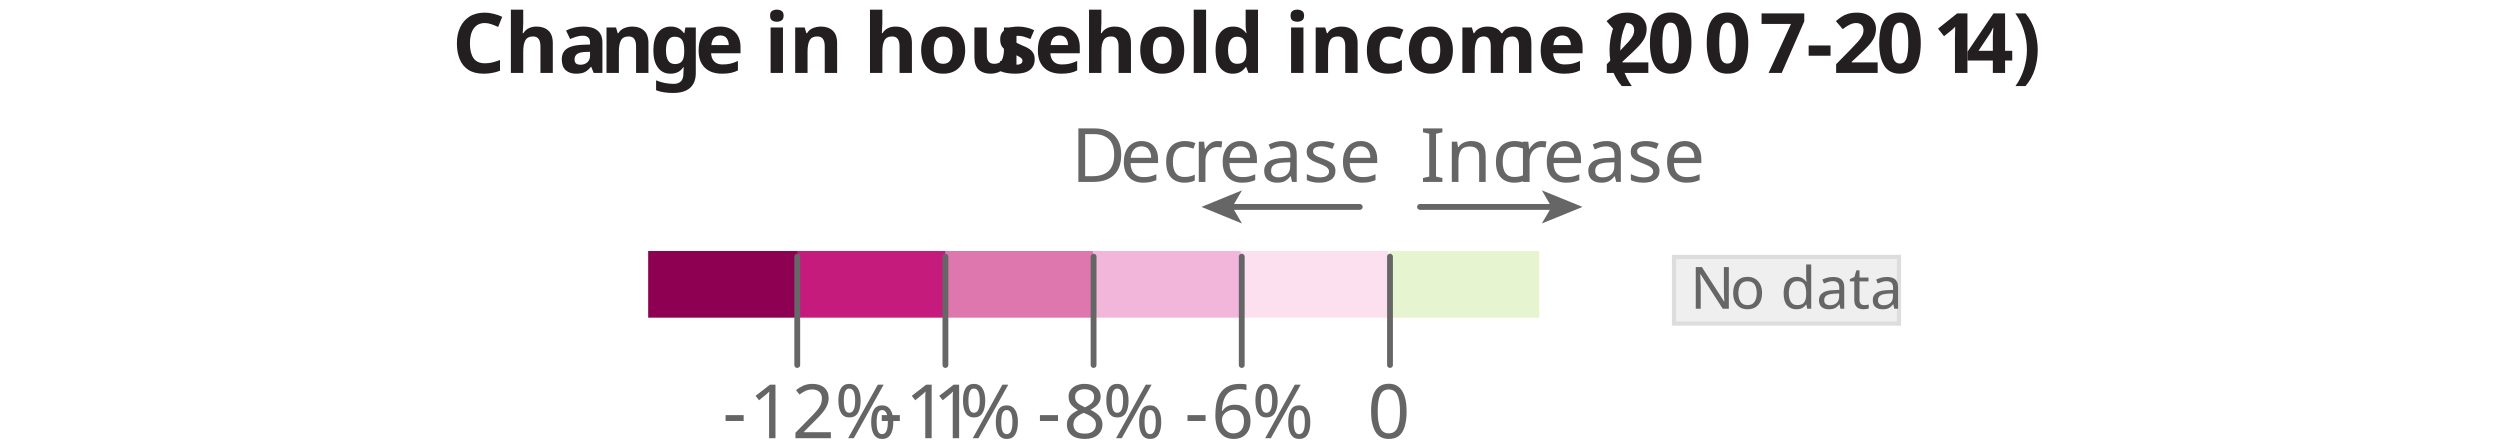
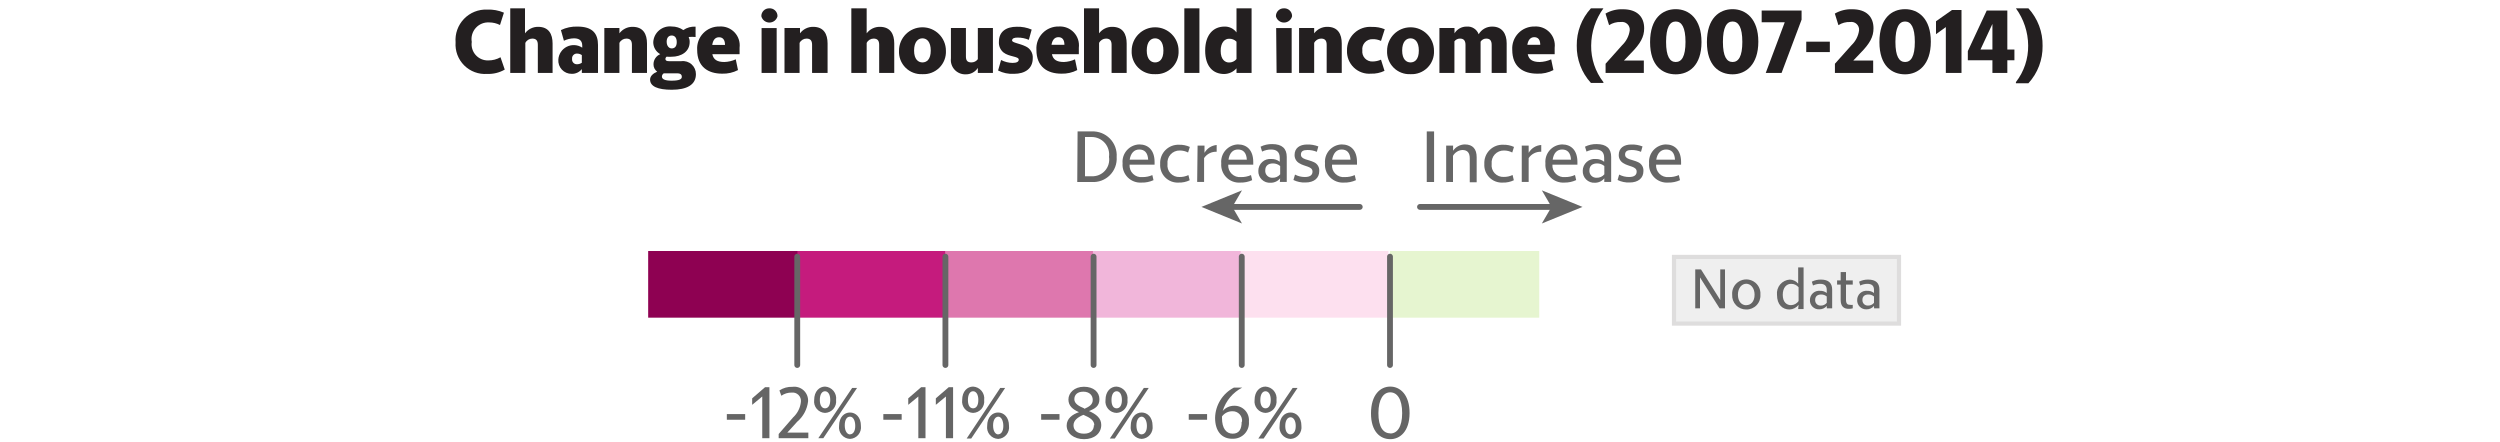
<svg xmlns="http://www.w3.org/2000/svg" viewBox="0 0 300 53">
  <g id="Work_area" data-name="Work area">
    <rect x="148.7" y="30.12" width="17.91" height="8" fill="#fde0ef" />
    <rect x="130.97" y="30.12" width="17.91" height="8" fill="#f1b6da" />
    <rect x="113.24" y="30.12" width="17.91" height="8" fill="#de77ae" />
    <rect x="95.51" y="30.12" width="17.91" height="8" fill="#c51b7d" />
    <rect x="77.78" y="30.12" width="17.91" height="8" fill="#8e0152" />
    <rect x="166.8" y="30.12" width="17.91" height="8" fill="#e6f5d0" />
    <line x1="95.67" y1="30.8" x2="95.67" y2="43.8" fill="none" stroke="#666" stroke-linecap="round" stroke-linejoin="round" stroke-width="0.7" />
    <line x1="113.45" y1="30.8" x2="113.45" y2="43.8" fill="none" stroke="#666" stroke-linecap="round" stroke-linejoin="round" stroke-width="0.7" />
    <line x1="131.23" y1="30.8" x2="131.23" y2="43.8" fill="none" stroke="#666" stroke-linecap="round" stroke-linejoin="round" stroke-width="0.7" />
    <line x1="149.01" y1="30.8" x2="149.01" y2="43.8" fill="none" stroke="#666" stroke-linecap="round" stroke-linejoin="round" stroke-width="0.7" />
    <line x1="166.8" y1="30.8" x2="166.8" y2="43.8" fill="none" stroke="#666" stroke-linecap="round" stroke-linejoin="round" stroke-width="0.7" />
-     <text transform="translate(65.67 52.58)" font-size="9" fill="#656565" font-family="McClatchySansText-Regular, McClatchy Sans Text">
-       <tspan letter-spacing="1.12em">	</tspan>
-       <tspan x="11.99" y="0" letter-spacing="0.8em">	</tspan>
-       <tspan x="21.04" y="0" letter-spacing="0em">-</tspan>
-       <tspan x="24.2" y="0">12%</tspan>
-       <tspan x="38.01" y="0" letter-spacing="-0.01em">	</tspan>
-       <tspan x="39.78" y="0" letter-spacing="0em">-</tspan>
-       <tspan x="42.94" y="0">1</tspan>
-       <tspan x="46.24" y="0" letter-spacing="-0.01em">1</tspan>
-       <tspan x="49.45" y="0">%</tspan>
-       <tspan x="55.77" y="0" letter-spacing="0.12em">	</tspan>
-       <tspan x="58.76" y="0" letter-spacing="0em">-</tspan>
-       <tspan x="61.92" y="0" letter-spacing="-0.02em">8</tspan>
-       <tspan x="66.65" y="0">%</tspan>
-       <tspan x="72.97" y="0" letter-spacing="0.18em">	</tspan>
-       <tspan x="76.47" y="0">-</tspan>
-       <tspan x="79.67" y="0" letter-spacing="0em">6</tspan>
-       <tspan x="84.54" y="0">%</tspan>
-       <tspan x="90.86" y="0" letter-spacing="0.63em">	</tspan>
-       <tspan x="98.42" y="0">0</tspan>
-       <tspan x="103.9" y="0" letter-spacing="2.23em">	</tspan>
-     </text>
+     <path d="M87.22,50.37v-.68h2.2v.68Z" fill="#656565" />
+     <path d="M91.47,47.58l-1.21,1V47.8l1.55-1.34h.52v6.12h-.86Z" fill="#656565" />
+     <path d="M93.44,52.58v-.5l1.74-2a2.94,2.94,0,0,0,.93-1.87A1,1,0,0,0,95,47.11a2.08,2.08,0,0,0-1.24.38l-.23-.64a2.67,2.67,0,0,1,1.56-.43,1.66,1.66,0,0,1,1.88,1.74,3.77,3.77,0,0,1-1.31,2.45l-1.18,1.3H97v.67Z" fill="#656565" />
+     <path d="M99,49.55A1.37,1.37,0,0,1,97.7,48c0-1.05.63-1.61,1.31-1.61A1.42,1.42,0,0,1,100.33,48,1.38,1.38,0,0,1,99,49.55Zm3.26-3h.59L98.8,52.58h-.6ZM99,49c.34,0,.63-.29.63-1s-.29-1.05-.63-1.05-.62.33-.62,1.05S98.68,49,99,49Zm3,3.67a1.38,1.38,0,0,1-1.31-1.57c0-1.05.63-1.6,1.31-1.6s1.31.55,1.31,1.6A1.39,1.39,0,0,1,102,52.67Zm0-.55c.32,0,.63-.3.63-1S102.36,50,102,50s-.63.33-.63,1.05S101.69,52.13,102,52.13Z" fill="#656565" />
+     <path d="M106,50.37v-.68h2.2v.68Z" fill="#656565" />
+     <path d="M110.2,47.58l-1.21,1V47.8l1.55-1.34h.52v6.12h-.86Z" fill="#656565" />
+     <path d="M113.51,47.58l-1.21,1V47.8l1.55-1.34h.52v6.12h-.86Z" fill="#656565" />
+     <path d="M116.77,49.55A1.37,1.37,0,0,1,115.46,48c0-1.05.63-1.61,1.31-1.61A1.42,1.42,0,0,1,118.1,48,1.38,1.38,0,0,1,116.77,49.55Zm3.26-3h.59l-4.07,6.07H116ZM116.77,49c.34,0,.63-.29.63-1s-.29-1.05-.63-1.05-.62.33-.62,1.05S116.44,49,116.77,49Zm3,3.67a1.38,1.38,0,0,1-1.31-1.57c0-1.05.63-1.6,1.31-1.6s1.31.55,1.31,1.6A1.39,1.39,0,0,1,119.8,52.67Zm0-.55c.32,0,.63-.3.63-1S120.12,50,119.8,50s-.63.33-.63,1.05S119.46,52.13,119.8,52.13Z" fill="#656565" />
+     <path d="M124.94,50.37v-.68h2.2v.68Z" fill="#656565" />
+     <path d="M128,51.06c0-.83.69-1.34,1.48-1.6-.73-.32-1.27-.74-1.27-1.52s.7-1.53,1.86-1.53,1.86.64,1.86,1.49-.54,1.14-1.25,1.43c.85.36,1.47.84,1.47,1.66,0,1-.82,1.71-2.06,1.71S128,52,128,51.06Zm3.32,0c0-.6-.48-.93-1.31-1.28-.66.27-1.19.66-1.19,1.26s.45,1,1.26,1S131.27,51.61,131.27,51Zm-1.19-2c.6-.27,1-.52,1-1.07S130.73,47,130,47s-1.08.39-1.08.91S129.46,48.74,130.09,49Z" fill="#656565" />
+     <path d="M134,49.55A1.37,1.37,0,0,1,132.66,48c0-1.05.63-1.61,1.31-1.61A1.42,1.42,0,0,1,135.3,48,1.38,1.38,0,0,1,134,49.55Zm3.26-3h.59l-4.07,6.07h-.6ZM134,49c.34,0,.63-.29.63-1s-.29-1.05-.63-1.05-.62.33-.62,1.05S133.64,49,134,49Zm3,3.67a1.38,1.38,0,0,1-1.31-1.57c0-1.05.63-1.6,1.31-1.6s1.31.55,1.31,1.6A1.39,1.39,0,0,1,137,52.67Zm0-.55c.32,0,.63-.3.63-1S137.32,50,137,50s-.63.33-.63,1.05S136.66,52.13,137,52.13Z" fill="#656565" />
+     <path d="M142.65,50.37v-.68h2.2v.68Z" fill="#656565" />
+     <path d="M145.81,50.14a4.2,4.2,0,0,1,2.26-3.63h1v0a4.72,4.72,0,0,0-2.35,2.81,1.82,1.82,0,0,1,1.39-.63,1.73,1.73,0,0,1,1.76,1.89,1.9,1.9,0,0,1-1.93,2.07C146.62,52.69,145.81,51.75,145.81,50.14Zm3.23.48a1.12,1.12,0,0,0-1.16-1.27,1.53,1.53,0,0,0-1.24.62,1.64,1.64,0,0,0,0,.21c0,1.21.5,1.86,1.28,1.86S149,51.49,149,50.61Z" fill="#656565" />
+     <path d="M151.86,49.55A1.37,1.37,0,0,1,150.55,48c0-1.05.63-1.61,1.31-1.61A1.42,1.42,0,0,1,153.18,48,1.38,1.38,0,0,1,151.86,49.55Zm3.26-3h.59l-4.07,6.07H151ZM151.86,49c.34,0,.63-.29.63-1s-.29-1.05-.63-1.05-.62.33-.62,1.05S151.53,49,151.86,49Zm3,3.67a1.38,1.38,0,0,1-1.31-1.57c0-1.05.63-1.6,1.31-1.6s1.31.55,1.31,1.6A1.39,1.39,0,0,1,154.89,52.67Zm0-.55c.32,0,.63-.3.63-1s-.31-1.05-.63-1.05-.63.33-.63,1.05S154.54,52.13,154.89,52.13Z" fill="#656565" />
+     <path d="M166.83,52.7c-1.21,0-2.32-.91-2.31-3.12s1.11-3.19,2.31-3.19,2.33,1,2.32,3.19S168,52.7,166.83,52.7Zm0-.68c.82,0,1.43-.76,1.43-2.45s-.61-2.49-1.43-2.49-1.41.81-1.42,2.49S166,52,166.83,52Z" fill="#656565" />
    <line x1="170.4" y1="24.83" x2="186.44" y2="24.83" fill="none" stroke="#666" stroke-linecap="round" stroke-linejoin="round" stroke-width="0.7" />
    <polygon points="189.9 24.83 185.02 26.82 186.18 24.83 185.02 22.84 189.9 24.83" fill="#666" />
    <line x1="147.63" y1="24.83" x2="163.17" y2="24.83" fill="none" stroke="#666" stroke-linecap="round" stroke-linejoin="round" stroke-width="0.7" />
    <polygon points="144.17 24.83 149.04 26.82 147.88 24.83 149.04 22.84 144.17 24.83" fill="#666" />
-     <text transform="translate(128.53 21.83)" font-size="9" fill="#666" font-family="McClatchySansText-Regular, McClatchy Sans Text">
-       <tspan letter-spacing="-0.01em">D</tspan>
-       <tspan x="5.83" y="0">ec</tspan>
-       <tspan x="14.56" y="0" letter-spacing="-0.01em">r</tspan>
-       <tspan x="17.69" y="0" letter-spacing="0em">ease</tspan>
-     </text>
-     <text transform="translate(170.4 21.83)" font-size="9" fill="#666" font-family="McClatchySansText-Regular, McClatchy Sans Text">Inc<tspan x="11.59" y="0" letter-spacing="-0.01em">r</tspan>
-       <tspan x="14.71" y="0">ease</tspan>
-     </text>
-     <text transform="translate(54.25 8.75)" font-size="10" fill="#231f20" font-family="McClatchySans-Bold, McClatchy Sans" font-weight="700" letter-spacing="-0.01em">Cha<tspan x="17.75" y="0" letter-spacing="-0.01em">n</tspan>
-       <tspan x="23.7" y="0" letter-spacing="-0.03em">g</tspan>
-       <tspan x="29.13" y="0">e in hou</tspan>
-       <tspan x="65.32" y="0" letter-spacing="-0.01em">s</tspan>
-       <tspan x="69.84" y="0" letter-spacing="-0.01em">ehold income (</tspan>
-       <tspan x="138.16" y="0" letter-spacing="-0.01em">2</tspan>
-       <tspan x="143.38" y="0">0</tspan>
-       <tspan x="150.2" y="0" letter-spacing="-0.03em">0</tspan>
-       <tspan x="156.87" y="0">7-</tspan>
-       <tspan x="165.68" y="0" letter-spacing="0em">2</tspan>
-       <tspan x="170.9" y="0">0</tspan>
-       <tspan x="177.72" y="0" letter-spacing="-0.03em">1</tspan>
-       <tspan x="181.67" y="0" letter-spacing="-0.01em">4)</tspan>
-     </text>
+     <path d="M129.31,15.77H131a2.87,2.87,0,0,1,3,3.07,2.81,2.81,0,0,1-3,3h-1.73Zm.89.67v4.71H131a2,2,0,0,0,2.08-2.32,2.1,2.1,0,0,0-2.1-2.39Z" fill="#666" />
+     <path d="M137,21.91a2.14,2.14,0,0,1-2.29-2.31,2.08,2.08,0,0,1,2-2.27c1.11,0,1.84.73,1.84,2.11v.32h-3a1.39,1.39,0,0,0,1.53,1.49,2.83,2.83,0,0,0,1.2-.24l.14.61A3.2,3.2,0,0,1,137,21.91Zm-1.42-2.75h2.2c-.05-.87-.46-1.22-1.07-1.22S135.68,18.38,135.56,19.17Z" fill="#666" />
+     <path d="M142.76,21.63a2.81,2.81,0,0,1-1.32.28,2.1,2.1,0,0,1-2.22-2.24,2.18,2.18,0,0,1,2.28-2.3,2.9,2.9,0,0,1,1.28.26l-.21.67a2.14,2.14,0,0,0-1-.24,1.45,1.45,0,0,0-1.47,1.61,1.39,1.39,0,0,0,1.45,1.57,2.38,2.38,0,0,0,1.06-.23Z" fill="#666" />
+     <path d="M143.71,17.47h.83v.87A1.86,1.86,0,0,1,146,17.4v.81a1.72,1.72,0,0,0-1.51.76v2.86h-.83Z" fill="#666" />
+     <path d="M148.84,21.91a2.14,2.14,0,0,1-2.29-2.31,2.08,2.08,0,0,1,2-2.27c1.11,0,1.84.73,1.84,2.11v.32h-3a1.39,1.39,0,0,0,1.53,1.49,2.83,2.83,0,0,0,1.2-.24l.14.61A3.2,3.2,0,0,1,148.84,21.91Zm-1.42-2.75h2.2c-.05-.87-.46-1.22-1.07-1.22S147.53,18.38,147.42,19.17Z" fill="#666" />
+     <path d="M153.62,21.4a1.45,1.45,0,0,1-1.14.53A1.37,1.37,0,0,1,151,20.49a1.42,1.42,0,0,1,1.57-1.41,1.54,1.54,0,0,1,1,.33v-.47c0-.72-.4-1-1.05-1a2.5,2.5,0,0,0-1.07.25l-.18-.59a3,3,0,0,1,1.4-.31c1.18,0,1.74.54,1.74,1.54v3h-.83Zm0-.48v-1a1.34,1.34,0,0,0-.86-.31c-.52,0-.93.24-.93.83a.82.82,0,0,0,.87.89A1.14,1.14,0,0,0,153.62,20.92Z" fill="#666" />
+     <path d="M156.89,18c-.49,0-.78.14-.78.55,0,.6.88.58,1.56.91a1.08,1.08,0,0,1,.64,1.08c0,.83-.62,1.36-1.66,1.36a3,3,0,0,1-1.44-.3l.19-.65a2.5,2.5,0,0,0,1.19.29c.68,0,.91-.28.91-.65,0-.64-.95-.59-1.58-1a1.1,1.1,0,0,1-.57-1c0-.81.6-1.25,1.51-1.25a3.5,3.5,0,0,1,1.34.23l-.18.65A2.83,2.83,0,0,0,156.89,18Z" fill="#666" />
+     <path d="M161.28,21.91A2.14,2.14,0,0,1,159,19.6a2.08,2.08,0,0,1,2-2.27c1.11,0,1.84.73,1.84,2.11v.32h-3a1.39,1.39,0,0,0,1.53,1.49,2.83,2.83,0,0,0,1.2-.24l.14.61A3.2,3.2,0,0,1,161.28,21.91Zm-1.42-2.75h2.2c-.05-.87-.46-1.22-1.07-1.22S160,18.38,159.85,19.17Z" fill="#666" />
+     <path d="M171.21,15.77h.88v6.07h-.88Z" fill="#666" />
+     <path d="M173.54,21.83V17.47h.83v.62a1.74,1.74,0,0,1,1.41-.76c.95,0,1.42.55,1.42,1.54v3h-.83V19c0-.7-.31-1-.89-1a1.38,1.38,0,0,0-1.12.7v3.14Z" fill="#666" />
+     <path d="M181.66,21.63a2.81,2.81,0,0,1-1.32.28,2.1,2.1,0,0,1-2.22-2.24,2.18,2.18,0,0,1,2.28-2.3,2.9,2.9,0,0,1,1.28.26l-.21.67a2.14,2.14,0,0,0-1-.24A1.45,1.45,0,0,0,179,19.66a1.39,1.39,0,0,0,1.45,1.57,2.38,2.38,0,0,0,1.06-.23Z" fill="#666" />
+     <path d="M182.61,17.47h.83v.87a1.86,1.86,0,0,1,1.51-.94v.81a1.72,1.72,0,0,0-1.51.76v2.86h-.83Z" fill="#666" />
+     <path d="M187.74,21.91a2.14,2.14,0,0,1-2.29-2.31,2.08,2.08,0,0,1,2-2.27c1.11,0,1.84.73,1.84,2.11v.32h-3a1.39,1.39,0,0,0,1.53,1.49A2.83,2.83,0,0,0,189,21l.14.61A3.2,3.2,0,0,1,187.74,21.91Zm-1.42-2.75h2.2c-.05-.87-.46-1.22-1.07-1.22S186.43,18.38,186.32,19.17Z" fill="#666" />
+     <path d="M192.52,21.4a1.45,1.45,0,0,1-1.14.53,1.37,1.37,0,0,1-1.45-1.44,1.42,1.42,0,0,1,1.57-1.41,1.54,1.54,0,0,1,1,.33v-.47c0-.72-.4-1-1.05-1a2.5,2.5,0,0,0-1.07.25l-.18-.59a3,3,0,0,1,1.4-.31c1.18,0,1.74.54,1.74,1.54v3h-.83Zm0-.48v-1a1.34,1.34,0,0,0-.86-.31c-.52,0-.93.24-.93.83a.82.82,0,0,0,.87.89A1.14,1.14,0,0,0,192.52,20.92Z" fill="#666" />
+     <path d="M195.79,18c-.49,0-.78.14-.78.55,0,.6.88.58,1.56.91a1.08,1.08,0,0,1,.64,1.08c0,.83-.62,1.36-1.66,1.36a3,3,0,0,1-1.44-.3l.19-.65a2.5,2.5,0,0,0,1.19.29c.68,0,.91-.28.91-.65,0-.64-.95-.59-1.58-1a1.1,1.1,0,0,1-.57-1c0-.81.6-1.25,1.51-1.25a3.5,3.5,0,0,1,1.34.23l-.18.65A2.83,2.83,0,0,0,195.79,18Z" fill="#666" />
+     <path d="M200.18,21.91a2.14,2.14,0,0,1-2.29-2.31,2.08,2.08,0,0,1,2-2.27c1.11,0,1.84.73,1.84,2.11v.32h-3a1.39,1.39,0,0,0,1.53,1.49,2.83,2.83,0,0,0,1.2-.24l.14.61A3.2,3.2,0,0,1,200.18,21.91Zm-1.42-2.75H201c-.05-.87-.46-1.22-1.07-1.22S198.87,18.38,198.75,19.17Z" fill="#666" />
+     <path d="M60.57,8.35a3.89,3.89,0,0,1-2.11.52,3.54,3.54,0,0,1-3.79-3.78,3.65,3.65,0,0,1,3.8-3.94,4.59,4.59,0,0,1,2,.37L60,3a2.89,2.89,0,0,0-1.29-.31,2,2,0,0,0-2.1,2.34,1.94,1.94,0,0,0,2,2.22,2.9,2.9,0,0,0,1.45-.38Z" fill="#231f20" />
+     <path d="M61.23,8.75V1H63V4a1.94,1.94,0,0,1,1.58-.78c1.27,0,1.73.87,1.73,2V8.75H64.54V5.38c0-.51-.2-.75-.67-.75a.94.94,0,0,0-.83.52v3.6Z" fill="#231f20" />
+     <path d="M69.82,8.29a1.49,1.49,0,0,1-1.22.57A1.59,1.59,0,0,1,67,7.15a1.85,1.85,0,0,1,2.87-1.43V5.48c0-.71-.48-.88-1-.88a2.83,2.83,0,0,0-1.2.29l-.36-1.28a4.22,4.22,0,0,1,2-.42c1.8,0,2.45.85,2.45,2.2V8.75H69.82Zm0-.77V6.61a1,1,0,0,0-.57-.18.57.57,0,0,0-.6.64.57.57,0,0,0,.6.64A1,1,0,0,0,69.82,7.53Z" fill="#231f20" />
+     <path d="M72.52,8.75V3.36h1.81V4a1.94,1.94,0,0,1,1.58-.78c1.27,0,1.73.87,1.73,2V8.75H75.83V5.38c0-.51-.2-.75-.67-.75a.94.94,0,0,0-.83.52v3.6Z" fill="#231f20" />
+     <path d="M80.61,10.77c-1.68,0-2.6-.4-2.6-1.22,0-.44.39-.75.85-.95a1.06,1.06,0,0,1-.44-.87,1.31,1.31,0,0,1,.81-1.23,1.64,1.64,0,0,1-.84-1.45,2,2,0,0,1,2.23-1.87A2.4,2.4,0,0,1,82,3.61a2.28,2.28,0,0,1,1.47-.41V4.44a4,4,0,0,0-.83,0,1.36,1.36,0,0,1,.12.61c0,1.14-1,1.76-2.18,1.76A3.2,3.2,0,0,1,80,6.8a.35.35,0,0,0-.15.28c0,.17.13.26.41.26h1.51A1.55,1.55,0,0,1,83.51,8.9C83.51,10.18,82.42,10.77,80.61,10.77Zm1.21-1.56c0-.2-.11-.41-.54-.41H79.65a.47.47,0,0,0-.22.39c0,.3.33.49,1.14.49C81.55,9.68,81.82,9.5,81.82,9.21ZM80.6,5.81c.3,0,.61-.16.61-.76s-.31-.79-.61-.79S80,4.46,80,5,80.3,5.81,80.6,5.81Z" fill="#231f20" />
+     <path d="M86.66,8.84c-1.67,0-3-.8-3-2.86a2.63,2.63,0,0,1,2.7-2.8,2.27,2.27,0,0,1,2.39,2.55V6.5H85.48c.13.64.56.94,1.44.94a3.53,3.53,0,0,0,1.37-.32l.27,1.29A3.86,3.86,0,0,1,86.66,8.84ZM85.47,5.39H87c0-.59-.24-.92-.72-.92S85.55,4.84,85.47,5.39Z" fill="#231f20" />
+     <path d="M92.3,1a.93.93,0,0,1,1,.95,1,1,0,0,1-1.94,0A.93.93,0,0,1,92.3,1Zm-.91,2.37H93.2V8.75H91.39Z" fill="#231f20" />
+     <path d="M94.14,8.75V3.36H96V4a1.94,1.94,0,0,1,1.58-.78c1.27,0,1.73.87,1.73,2V8.75H97.45V5.38c0-.51-.2-.75-.67-.75a.94.94,0,0,0-.83.52v3.6Z" fill="#231f20" />
+     <path d="M102.16,8.75V1H104V4a1.94,1.94,0,0,1,1.58-.78c1.27,0,1.73.87,1.73,2V8.75h-1.81V5.38c0-.51-.2-.75-.67-.75a.94.94,0,0,0-.83.52v3.6Z" fill="#231f20" />
+     <path d="M110.69,8.9a2.68,2.68,0,0,1-2.81-2.81,2.81,2.81,0,1,1,5.63,0A2.68,2.68,0,0,1,110.69,8.9Zm0-1.41c.51,0,1-.35,1-1.42s-.48-1.47-1-1.47-1,.41-1,1.47S110.2,7.49,110.69,7.49Z" fill="#231f20" />
+     <path d="M117.34,8.15a1.68,1.68,0,0,1-1.46.77A1.72,1.72,0,0,1,114.11,7V3.36h1.8V6.78c0,.51.2.71.67.71a.94.94,0,0,0,.76-.39V3.36h1.81V8.75h-1.81Z" fill="#231f20" />
+     <path d="M122.11,4.51c-.37,0-.66.08-.66.35s.89.34,1.64.71A1.44,1.44,0,0,1,123.93,7c0,1.22-.91,1.86-2.26,1.86a3.73,3.73,0,0,1-1.9-.4l.36-1.26a3.08,3.08,0,0,0,1.38.35c.52,0,.74-.16.74-.39,0-.42-1.15-.32-1.84-.87A1.53,1.53,0,0,1,119.87,5c0-1.2.86-1.79,2.14-1.79a4.18,4.18,0,0,1,1.79.34l-.34,1.23A3.36,3.36,0,0,0,122.11,4.51Z" fill="#231f20" />
+     <path d="M127.37,8.84c-1.67,0-3-.8-3-2.86a2.63,2.63,0,0,1,2.7-2.8,2.27,2.27,0,0,1,2.39,2.55V6.5h-3.23c.13.64.56.94,1.44.94A3.53,3.53,0,0,0,129,7.12l.27,1.29A3.86,3.86,0,0,1,127.37,8.84Zm-1.19-3.46h1.55c0-.59-.24-.92-.72-.92S126.26,4.84,126.18,5.39Z" fill="#231f20" />
+     <path d="M130.08,8.75V1h1.81V4a1.94,1.94,0,0,1,1.58-.78c1.27,0,1.73.87,1.73,2V8.75h-1.81V5.38c0-.51-.2-.75-.67-.75a.94.94,0,0,0-.83.52v3.6Z" fill="#231f20" />
+     <path d="M138.61,8.9a2.68,2.68,0,0,1-2.81-2.81,2.81,2.81,0,1,1,5.63,0A2.68,2.68,0,0,1,138.61,8.9Zm0-1.41c.51,0,1-.35,1-1.42s-.48-1.47-1-1.47-1,.41-1,1.47S138.12,7.49,138.61,7.49Z" fill="#231f20" />
+     <path d="M142.12,1h1.81V8.75h-1.81Z" fill="#231f20" />
+     <path d="M148.38,8.2a2,2,0,0,1-1.48.68c-1.32,0-2.28-.89-2.28-2.81s1-2.88,2.31-2.88a1.72,1.72,0,0,1,1.45.7V1h1.81V8.75h-1.81Zm0-1.11V5a1.19,1.19,0,0,0-.9-.35c-.47,0-1,.39-1,1.46s.56,1.39,1,1.39A1.14,1.14,0,0,0,148.38,7.09Z" fill="#231f20" />
+     <path d="M154.05,1a.93.93,0,0,1,1,.95,1,1,0,0,1-1.94,0A.93.93,0,0,1,154.05,1Zm-.91,2.37H155V8.75h-1.81Z" fill="#231f20" />
+     <path d="M155.89,8.75V3.36h1.81V4a1.94,1.94,0,0,1,1.58-.78c1.27,0,1.73.87,1.73,2V8.75H159.2V5.38c0-.51-.2-.75-.67-.75a.94.94,0,0,0-.83.52v3.6Z" fill="#231f20" />
+     <path d="M166.14,8.5a3.44,3.44,0,0,1-1.61.34,2.67,2.67,0,0,1-2.89-2.77,2.77,2.77,0,0,1,3-2.84,3.7,3.7,0,0,1,1.53.28l-.45,1.4a2.22,2.22,0,0,0-1-.21,1.2,1.2,0,0,0-1.24,1.35,1.19,1.19,0,0,0,1.24,1.33,2.58,2.58,0,0,0,1-.22Z" fill="#231f20" />
+     <path d="M169.26,8.9a2.68,2.68,0,0,1-2.81-2.81,2.81,2.81,0,1,1,5.63,0A2.68,2.68,0,0,1,169.26,8.9Zm0-1.41c.51,0,1-.35,1-1.42s-.48-1.47-1-1.47-1,.41-1,1.47S168.77,7.49,169.26,7.49Z" fill="#231f20" />
+     <path d="M172.73,8.75V3.36h1.81V4A1.69,1.69,0,0,1,176,3.19a1.4,1.4,0,0,1,1.44.92,1.85,1.85,0,0,1,1.63-.92c1.2,0,1.73.88,1.73,2V8.75H179V5.39c0-.51-.2-.76-.65-.76a.79.79,0,0,0-.68.37V8.75h-1.81V5.39c0-.51-.21-.76-.66-.76a.83.83,0,0,0-.67.33V8.75Z" fill="#231f20" />
+     <path d="M184.47,8.84c-1.67,0-3-.8-3-2.86a2.63,2.63,0,0,1,2.7-2.8,2.27,2.27,0,0,1,2.39,2.55V6.5h-3.23c.13.64.56.94,1.44.94a3.53,3.53,0,0,0,1.37-.32l.27,1.29A3.86,3.86,0,0,1,184.47,8.84Zm-1.19-3.46h1.55c0-.59-.24-.92-.72-.92S183.36,4.84,183.28,5.39Z" fill="#231f20" />
+     <path d="M190.94,5.47a7,7,0,0,0,1.47,4.39v.09h-1.5a6.48,6.48,0,0,1-1.7-4.48A6.5,6.5,0,0,1,190.91,1h1.5V1A7.69,7.69,0,0,0,190.94,5.47Z" fill="#231f20" />
+     <path d="M192.67,8.75V7.65l2-2.24a3,3,0,0,0,.9-1.77.93.93,0,0,0-1.07-1,2.42,2.42,0,0,0-1.41.38l-.43-1.39a3.88,3.88,0,0,1,2.08-.52c1.72,0,2.56.91,2.56,2.29,0,1-.42,1.81-1.6,3l-.82.86h2.38V8.75Z" fill="#231f20" />
+     <path d="M201.09,8.92c-1.58,0-3.08-1-3.08-3.87s1.5-3.95,3.08-3.95,3.09,1.14,3.09,3.95S202.68,8.92,201.09,8.92Zm0-1.48c.71,0,1.17-.66,1.17-2.41s-.46-2.45-1.17-2.45-1.16.69-1.16,2.45S200.39,7.44,201.09,7.44Z" fill="#231f20" />
+     <path d="M207.91,8.92c-1.58,0-3.08-1-3.08-3.87s1.5-3.95,3.08-3.95S211,2.24,211,5,209.5,8.92,207.91,8.92Zm0-1.48c.71,0,1.17-.66,1.17-2.41s-.46-2.45-1.17-2.45-1.16.69-1.16,2.45S207.21,7.44,207.91,7.44Z" fill="#231f20" />
+     <path d="M211.89,8.75l2.28-6.08H211.4V1.26h4.79v1.1l-2.4,6.39Z" fill="#231f20" />
+     <path d="M216.75,6.25V5h2.83V6.25Z" fill="#231f20" />
+     <path d="M220.19,8.75V7.65l2-2.24a3,3,0,0,0,.9-1.77.93.93,0,0,0-1.07-1,2.42,2.42,0,0,0-1.41.38l-.43-1.39a3.88,3.88,0,0,1,2.08-.52c1.72,0,2.56.91,2.56,2.29,0,1-.42,1.81-1.6,3l-.82.86h2.38V8.75Z" fill="#231f20" />
+     <path d="M228.61,8.92c-1.58,0-3.08-1-3.08-3.87S227,1.1,228.61,1.1,231.7,2.24,231.7,5,230.2,8.92,228.61,8.92Zm0-1.48c.71,0,1.17-.66,1.17-2.41s-.46-2.45-1.17-2.45-1.16.69-1.16,2.45S227.91,7.44,228.61,7.44Z" fill="#231f20" />
+     <path d="M233.5,3.25l-1.18.85V2.55l1.92-1.35h1.14V8.75H233.5Z" fill="#231f20" />
+     <path d="M239.09,7.23h-2.95V6.13l2.27-4.87h2.47V5.94h.85V7.23h-.85V8.75h-1.79Zm0-4.36-1.43,3.07h1.43Z" fill="#231f20" />
+     <path d="M241.91,1h1.5a6.5,6.5,0,0,1,1.7,4.51,6.48,6.48,0,0,1-1.7,4.48h-1.5V9.85a7,7,0,0,0,1.47-4.39A7.69,7.69,0,0,0,241.91,1Z" fill="#231f20" />
    <rect x="200.88" y="30.83" width="27" height="8" fill="#efefef" stroke="#dedddd" stroke-miterlimit="10" stroke-width="0.5" />
-     <text transform="translate(202.82 37.05)" font-size="7" fill="#666" font-family="McClatchySansText-Regular, McClatchy Sans Text">
-       <tspan letter-spacing="0em">N</tspan>
-       <tspan x="4.77" y="0">o data</tspan>
-     </text>
+     <path d="M203.43,37V32.33h.69L206.43,36V32.33H207V37h-.65L204,33.29V37Z" fill="#666" />
+     <path d="M209.55,37.14a1.68,1.68,0,0,1-1.69-1.78,1.7,1.7,0,1,1,3.39,0A1.67,1.67,0,0,1,209.55,37.14Zm0-.52c.55,0,1-.43,1-1.26s-.49-1.31-1-1.31-1,.48-1,1.31S209,36.63,209.55,36.63Z" fill="#666" />
+     <path d="M215.83,36.58a1.44,1.44,0,0,1-1.09.56c-.84,0-1.5-.57-1.5-1.76a1.65,1.65,0,0,1,1.54-1.83,1.33,1.33,0,0,1,1,.49V32.09h.65v5h-.65Zm0-.45V34.47a1.16,1.16,0,0,0-.9-.41c-.53,0-1,.43-1,1.32s.48,1.24,1,1.24A1.17,1.17,0,0,0,215.83,36.13Z" fill="#666" />
+     <path d="M219.21,36.71a1.13,1.13,0,0,1-.89.41A1.07,1.07,0,0,1,217.19,36a1.1,1.1,0,0,1,1.22-1.1,1.19,1.19,0,0,1,.8.26V34.8c0-.56-.31-.74-.82-.74a2,2,0,0,0-.83.2l-.14-.46a2.31,2.31,0,0,1,1.09-.25c.92,0,1.35.42,1.35,1.2V37h-.64Zm0-.37v-.76a1,1,0,0,0-.67-.24c-.41,0-.72.19-.72.64a.64.64,0,0,0,.68.69A.89.89,0,0,0,219.21,36.34Z" fill="#666" />
+     <path d="M220.88,36V34.15h-.43v-.5h.43v-1h.64v1h.81v.5h-.81v1.8c0,.5.17.63.49.63a1.1,1.1,0,0,0,.32,0V37a1.55,1.55,0,0,1-.44.06C221.26,37.08,220.88,36.76,220.88,36Z" fill="#666" />
+     <path d="M224.88,36.71a1.13,1.13,0,0,1-.89.41A1.07,1.07,0,0,1,222.86,36a1.1,1.1,0,0,1,1.22-1.1,1.19,1.19,0,0,1,.8.26V34.8c0-.56-.31-.74-.82-.74a2,2,0,0,0-.83.2l-.14-.46a2.31,2.31,0,0,1,1.09-.25c.92,0,1.35.42,1.35,1.2V37h-.64Zm0-.37v-.76a1,1,0,0,0-.67-.24c-.41,0-.72.19-.72.64a.64.64,0,0,0,.68.69A.89.89,0,0,0,224.88,36.34Z" fill="#666" />
  </g>
</svg>
